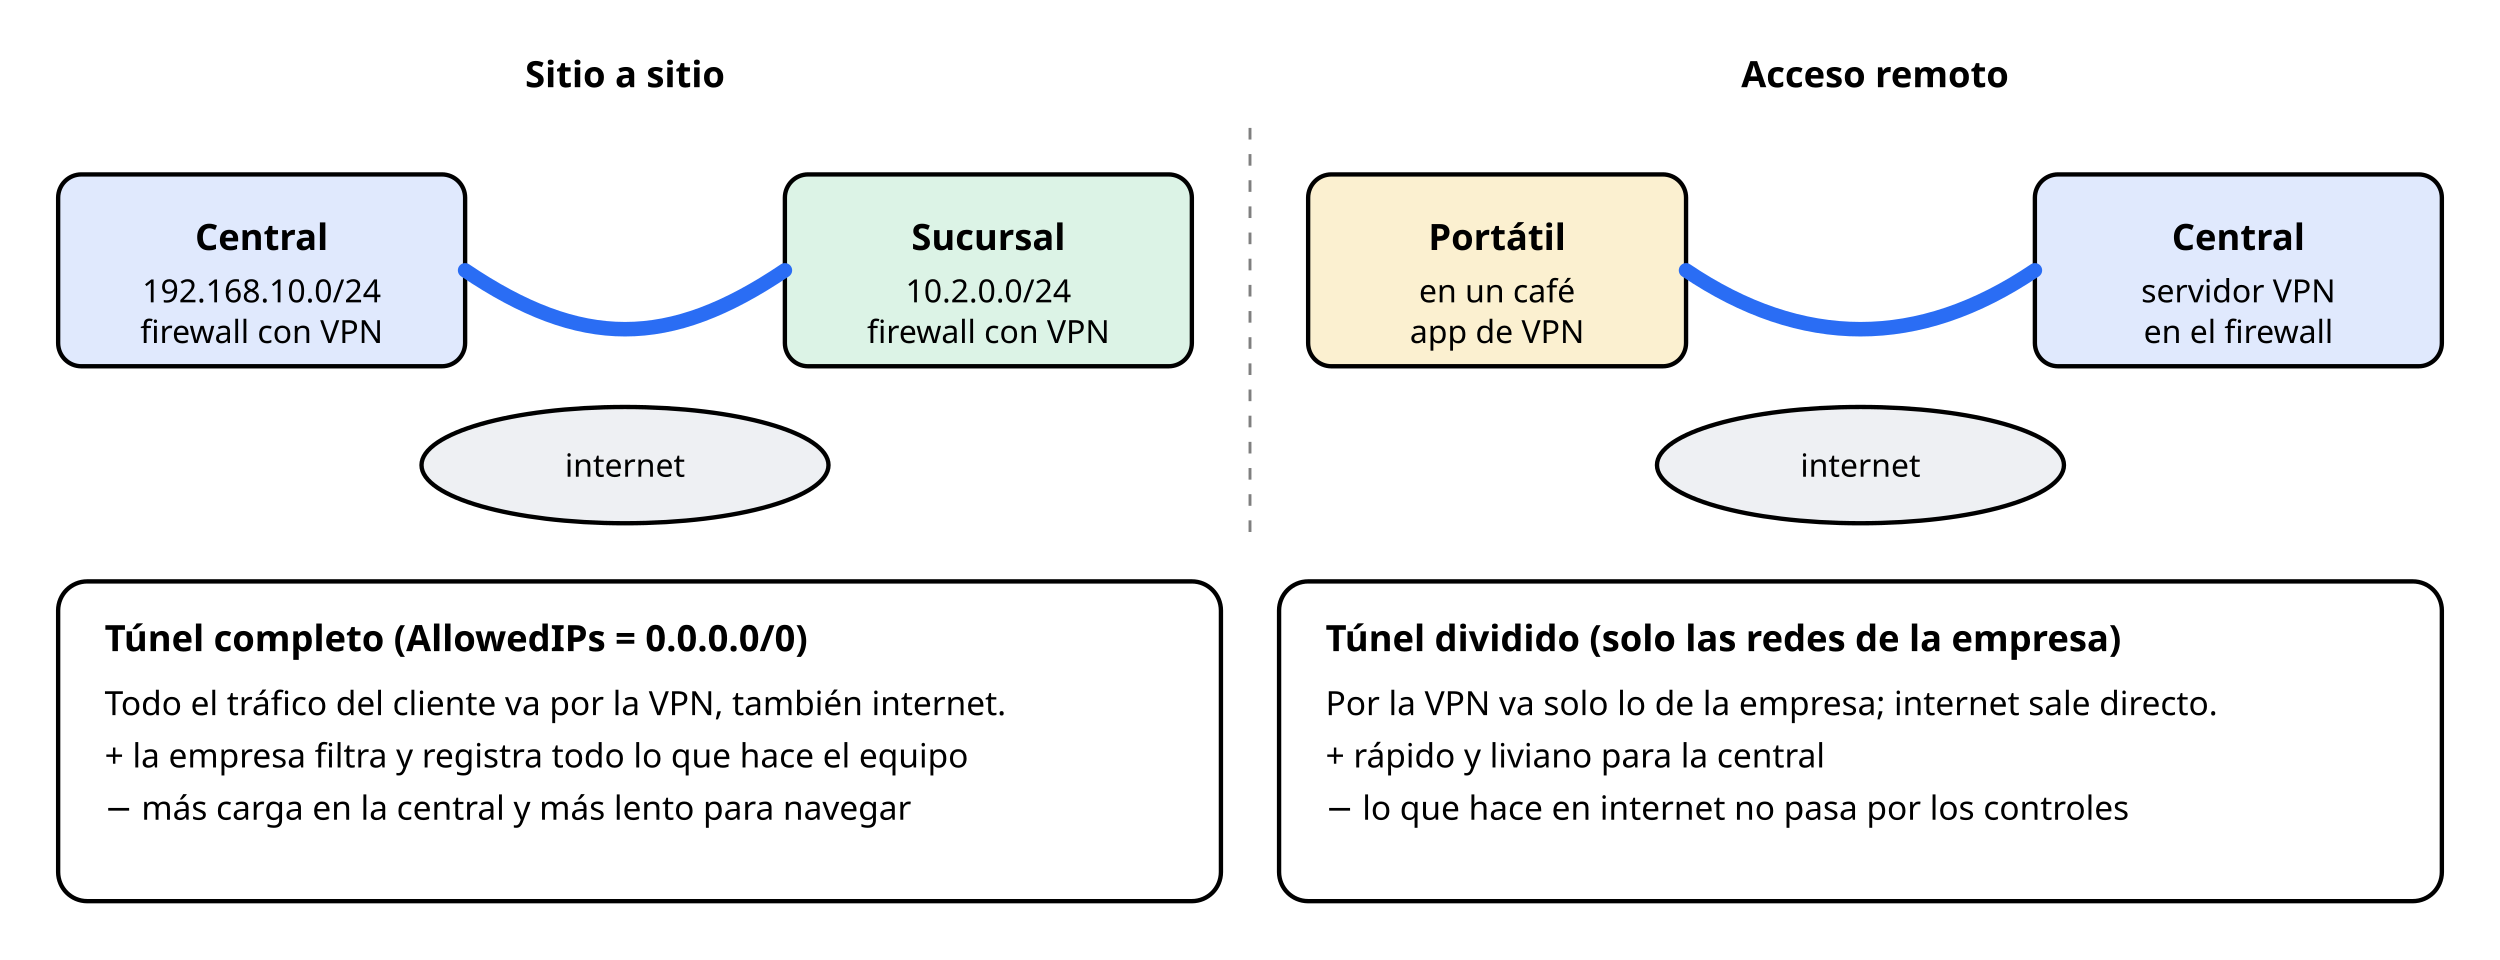
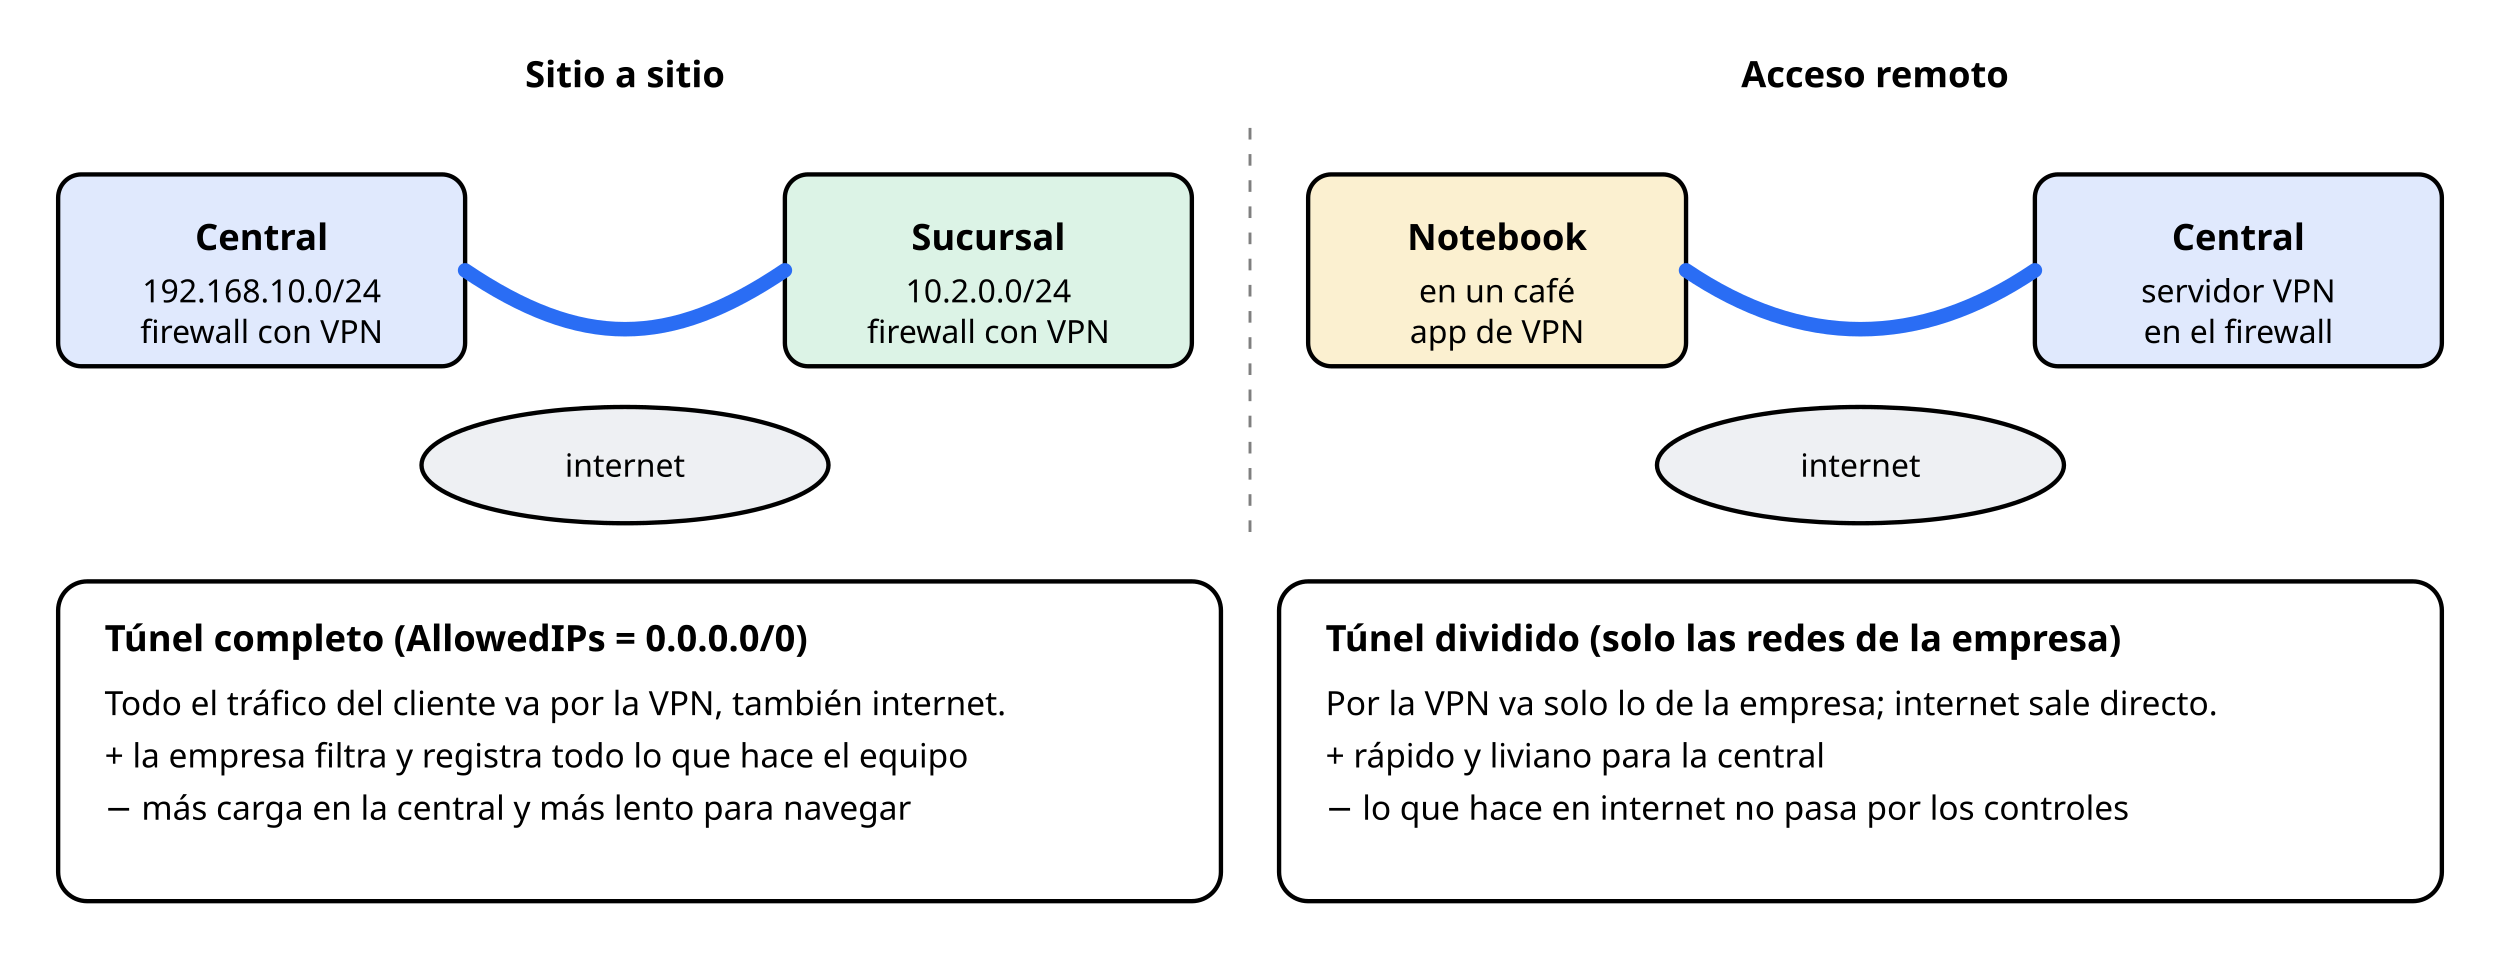
<svg xmlns="http://www.w3.org/2000/svg" viewBox="0 0 860 330" font-family="system-ui, sans-serif" font-size="12.5">
  <text x="215" y="30" text-anchor="middle" font-weight="700" fill="currentColor">Sitio a sitio</text>
  <text x="645" y="30" text-anchor="middle" font-weight="700" fill="currentColor">Acceso remoto</text>
  <line x1="430" y1="44" x2="430" y2="185" stroke="currentColor" stroke-dasharray="4 5" opacity="0.5" />
  <g stroke="currentColor" stroke-width="1.5">
    <rect x="20" y="60" width="140" height="66" rx="8" fill="var(--info-soft, #e0e9fd)" />
    <rect x="270" y="60" width="140" height="66" rx="8" fill="var(--ok-soft, #dcf3e6)" />
    <ellipse cx="215" cy="160" rx="70" ry="20" fill="var(--surface-2, #eef0f3)" />
    <rect x="450" y="60" width="130" height="66" rx="8" fill="var(--warn-soft, #fbf0d0)" />
    <rect x="700" y="60" width="140" height="66" rx="8" fill="var(--info-soft, #e0e9fd)" />
    <ellipse cx="640" cy="160" rx="70" ry="20" fill="var(--surface-2, #eef0f3)" />
  </g>
  <g stroke="var(--accent, #2a6df4)" stroke-width="5" fill="none" stroke-linecap="round">
    <path d="M160 93 C200 120, 230 120, 270 93" />
    <path d="M580 93 C620 120, 660 120, 700 93" />
  </g>
  <g fill="currentColor" text-anchor="middle">
    <text x="90" y="86" font-weight="700">Central</text>
    <text x="90" y="104" font-size="11">192.168.10.0/24</text>
    <text x="90" y="118" font-size="11">firewall con VPN</text>
    <text x="340" y="86" font-weight="700">Sucursal</text>
    <text x="340" y="104" font-size="11">10.2.0.0/24</text>
    <text x="340" y="118" font-size="11">firewall con VPN</text>
    <text x="215" y="164" font-size="11">internet</text>
-     <text x="515" y="86" font-weight="700">Portátil</text>
+     <text x="515" y="86" font-weight="700">Notebook</text>
    <text x="515" y="104" font-size="11">en un café</text>
    <text x="515" y="118" font-size="11">app de VPN</text>
    <text x="770" y="86" font-weight="700">Central</text>
    <text x="770" y="104" font-size="11">servidor VPN</text>
    <text x="770" y="118" font-size="11">en el firewall</text>
    <text x="640" y="164" font-size="11">internet</text>
  </g>
  <g stroke="currentColor" stroke-width="1.5">
    <rect x="20" y="200" width="400" height="110" rx="10" fill="var(--surface, #fff)" />
    <rect x="440" y="200" width="400" height="110" rx="10" fill="var(--surface, #fff)" />
  </g>
  <g fill="currentColor">
    <text x="36" y="224" font-weight="700">Túnel completo (AllowedIPs = 0.0.0.0/0)</text>
    <text x="36" y="246" font-size="11.5">Todo el tráfico del cliente va por la VPN, también internet.</text>
    <text x="36" y="264" font-size="11.5">+ la empresa filtra y registra todo lo que hace el equipo</text>
    <text x="36" y="282" font-size="11.5">− más carga en la central y más lento para navegar</text>
    <text x="456" y="224" font-weight="700">Túnel dividido (solo las redes de la empresa)</text>
    <text x="456" y="246" font-size="11.5">Por la VPN va solo lo de la empresa; internet sale directo.</text>
    <text x="456" y="264" font-size="11.5">+ rápido y liviano para la central</text>
    <text x="456" y="282" font-size="11.5">− lo que hace en internet no pasa por los controles</text>
  </g>
</svg>
